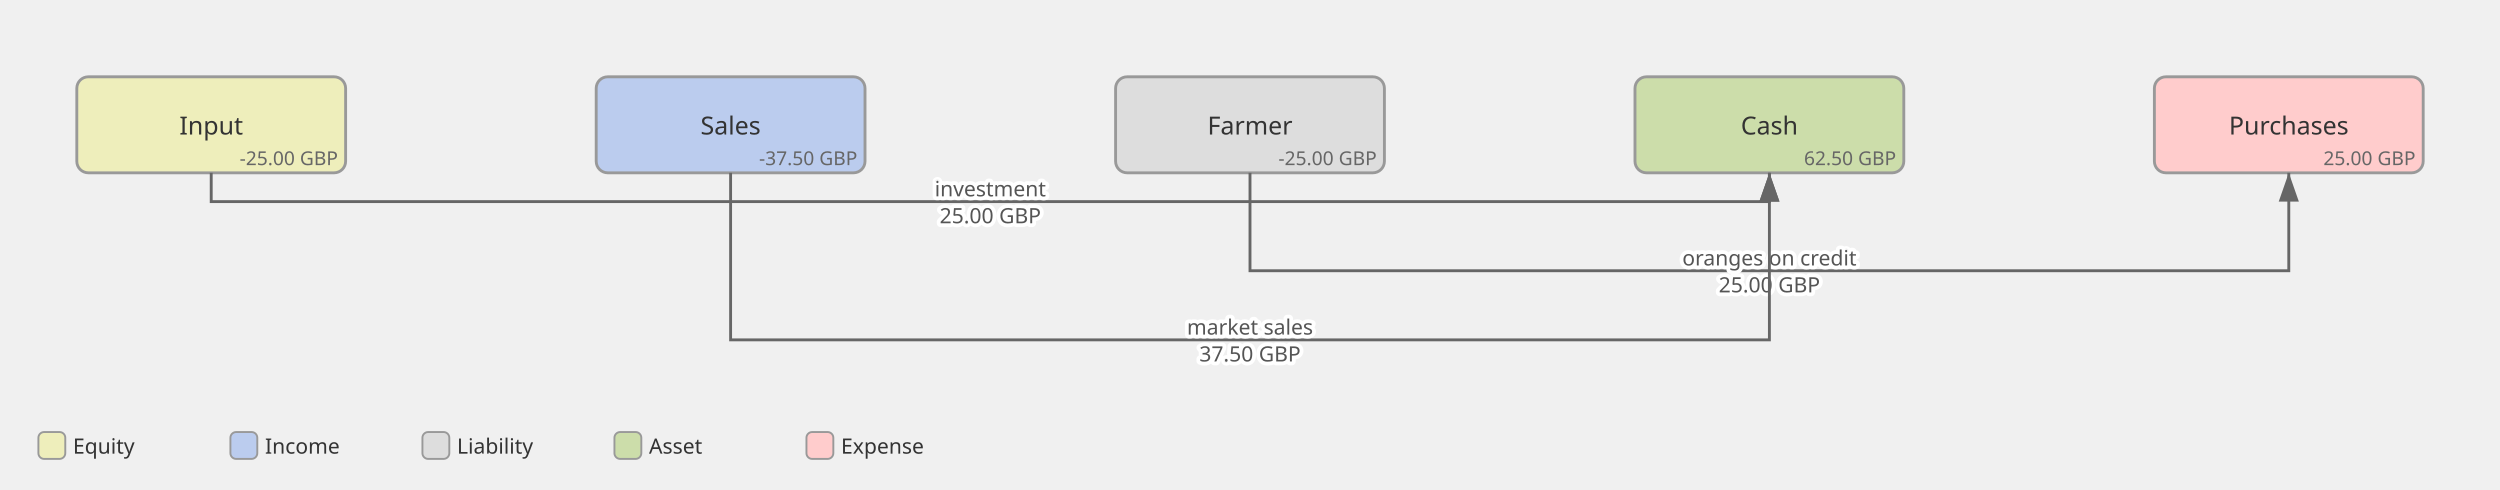
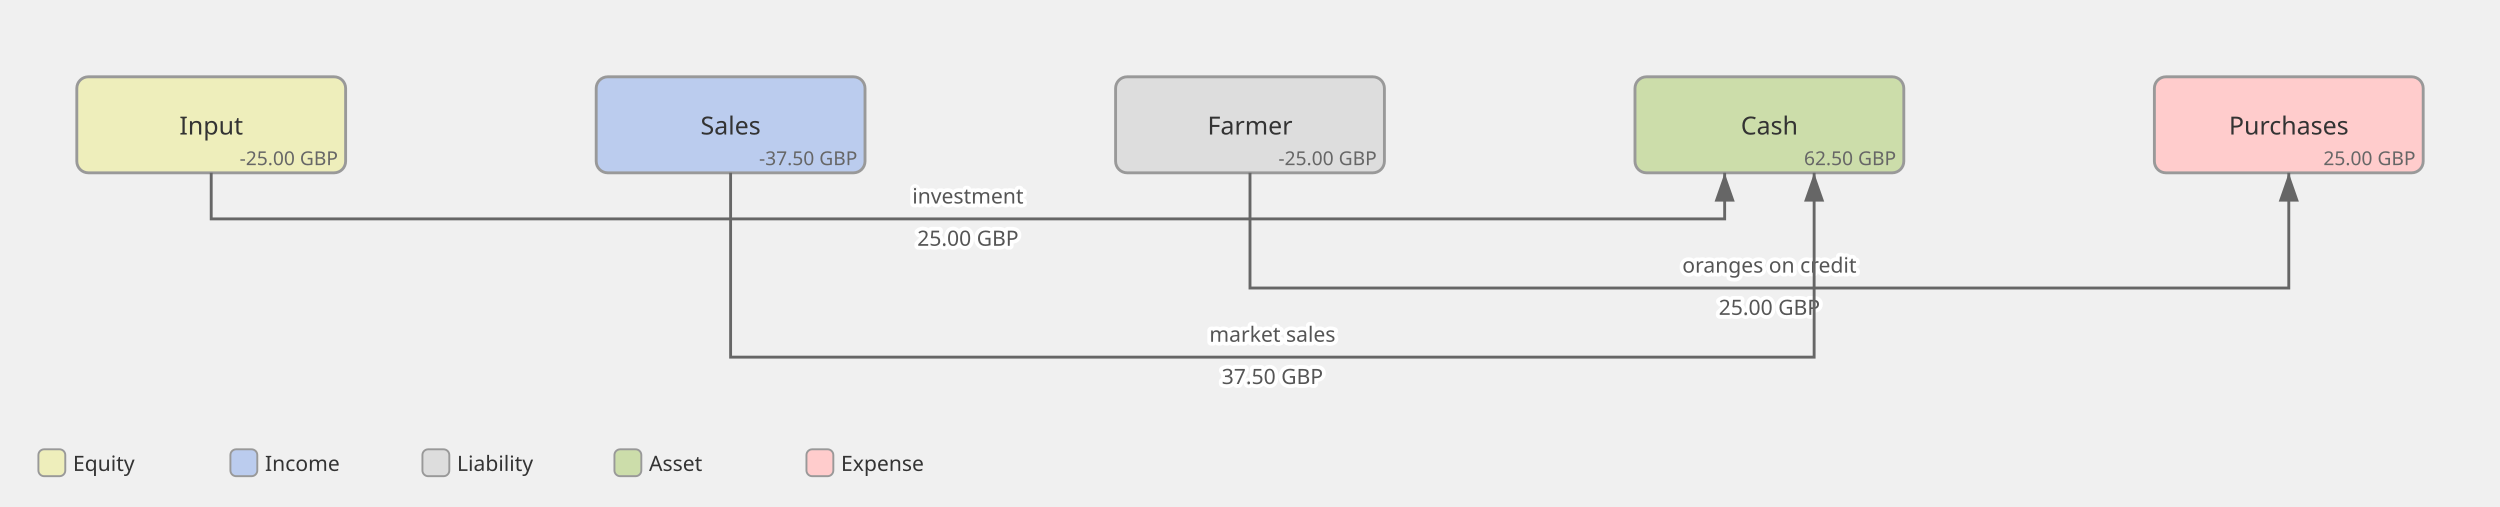
- <svg xmlns="http://www.w3.org/2000/svg" viewBox="0 0 1302 255" width="1302" height="255">
+ <svg xmlns="http://www.w3.org/2000/svg" viewBox="0 0 1302 264" width="1302" height="264">
  <defs>
    <marker id="arrowhead" markerWidth="10" markerHeight="7" refX="10" refY="3.5" orient="auto">
      <polygon points="0 0, 10 3.5, 0 7" fill="#666" />
    </marker>
  </defs>
  <style>
  .node rect { stroke: #999; stroke-width: 1.5; rx: 6; ry: 6; }
  .node text { font-family: sans-serif; font-size: 13px; fill: #333; text-anchor: middle; dominant-baseline: central; }
  .node .balance { font-size: 10px; fill: #666; text-anchor: end; dominant-baseline: auto; }
  .edge path { fill: none; stroke: #666; stroke-width: 1.5; marker-end: url(#arrowhead); }
-   .edge text { font-family: sans-serif; font-size: 11px; fill: #555; text-anchor: middle; }
-   .edge text.on-path { dominant-baseline: central; paint-order: stroke; stroke: #fff; stroke-width: 4px; stroke-linejoin: round; }
+   .edge text { font-family: sans-serif; font-size: 11px; fill: #555; text-anchor: middle; paint-order: stroke; stroke: #fff; stroke-width: 4px; stroke-linejoin: round; }
+   .edge text.on-path { dominant-baseline: central; }
  .legend text { font-family: sans-serif; font-size: 11px; fill: #333; dominant-baseline: central; }
  .legend rect { stroke: #999; stroke-width: 1; rx: 3; ry: 3; }
</style>
  <g class="node" transform="translate(40,40)">
    <rect width="140" height="50" fill="#EEB" />
    <text x="70" y="25">Input</text>
    <text class="balance" x="140" y="50" dx="-4" dy="-4">-25.00 GBP</text>
  </g>
  <g class="node" transform="translate(310.5,40)">
    <rect width="140" height="50" fill="#BCE" />
    <text x="70" y="25">Sales</text>
    <text class="balance" x="140" y="50" dx="-4" dy="-4">-37.50 GBP</text>
  </g>
  <g class="node" transform="translate(581,40)">
    <rect width="140" height="50" fill="#DDD" />
    <text x="70" y="25">Farmer</text>
    <text class="balance" x="140" y="50" dx="-4" dy="-4">-25.00 GBP</text>
  </g>
  <g class="node" transform="translate(851.5,40)">
    <rect width="140" height="50" fill="#CDA" />
    <text x="70" y="25">Cash</text>
    <text class="balance" x="140" y="50" dx="-4" dy="-4">62.50 GBP</text>
  </g>
  <g class="node" transform="translate(1122,40)">
    <rect width="140" height="50" fill="#FCC" />
    <text x="70" y="25">Purchases</text>
    <text class="balance" x="140" y="50" dx="-4" dy="-4">25.00 GBP</text>
  </g>
  <g class="edge">
-     <path d="M110.0,90.0 L110.0,105.0 L921.5,105.0 L921.5,90.0" />
-     <text class="on-path" x="515.75" y="98">investment</text>
-     <text class="on-path" x="515.75" y="112">25.00 GBP</text>
+     <path d="M110.0,90.0 L110.0,114.0 L898.2,114.0 L898.2,90.0" />
+     <text x="504.083" y="106">investment</text>
+     <text x="504.083" y="128">25.00 GBP</text>
  </g>
  <g class="edge">
-     <path d="M651.0,90.0 L651.0,141.0 L1192.0,141.0 L1192.0,90.0" />
-     <text class="on-path" x="921.5" y="134">oranges on credit</text>
-     <text class="on-path" x="921.5" y="148">25.00 GBP</text>
+     <path d="M651.0,90.0 L651.0,150.0 L1192.0,150.0 L1192.0,90.0" />
+     <text x="921.5" y="142">oranges on credit</text>
+     <text x="921.5" y="164">25.00 GBP</text>
  </g>
  <g class="edge">
-     <path d="M380.5,90.0 L380.5,177.0 L921.5,177.0 L921.5,90.0" />
-     <text class="on-path" x="651" y="170">market sales</text>
-     <text class="on-path" x="651" y="184">37.50 GBP</text>
+     <path d="M380.5,90.0 L380.5,186.0 L944.8,186.0 L944.8,90.0" />
+     <text x="662.667" y="178">market sales</text>
+     <text x="662.667" y="200">37.50 GBP</text>
  </g>
-   <g class="legend" transform="translate(20,255)" dy="-30">
+   <g class="legend" transform="translate(20,264)" dy="-30">
    <rect x="0" y="-30" width="14" height="14" fill="#EEB" />
    <text x="18" y="-23">Equity</text>
    <rect x="100" y="-30" width="14" height="14" fill="#BCE" />
    <text x="118" y="-23">Income</text>
    <rect x="200" y="-30" width="14" height="14" fill="#DDD" />
    <text x="218" y="-23">Liability</text>
    <rect x="300" y="-30" width="14" height="14" fill="#CDA" />
    <text x="318" y="-23">Asset</text>
    <rect x="400" y="-30" width="14" height="14" fill="#FCC" />
    <text x="418" y="-23">Expense</text>
  </g>
</svg>
